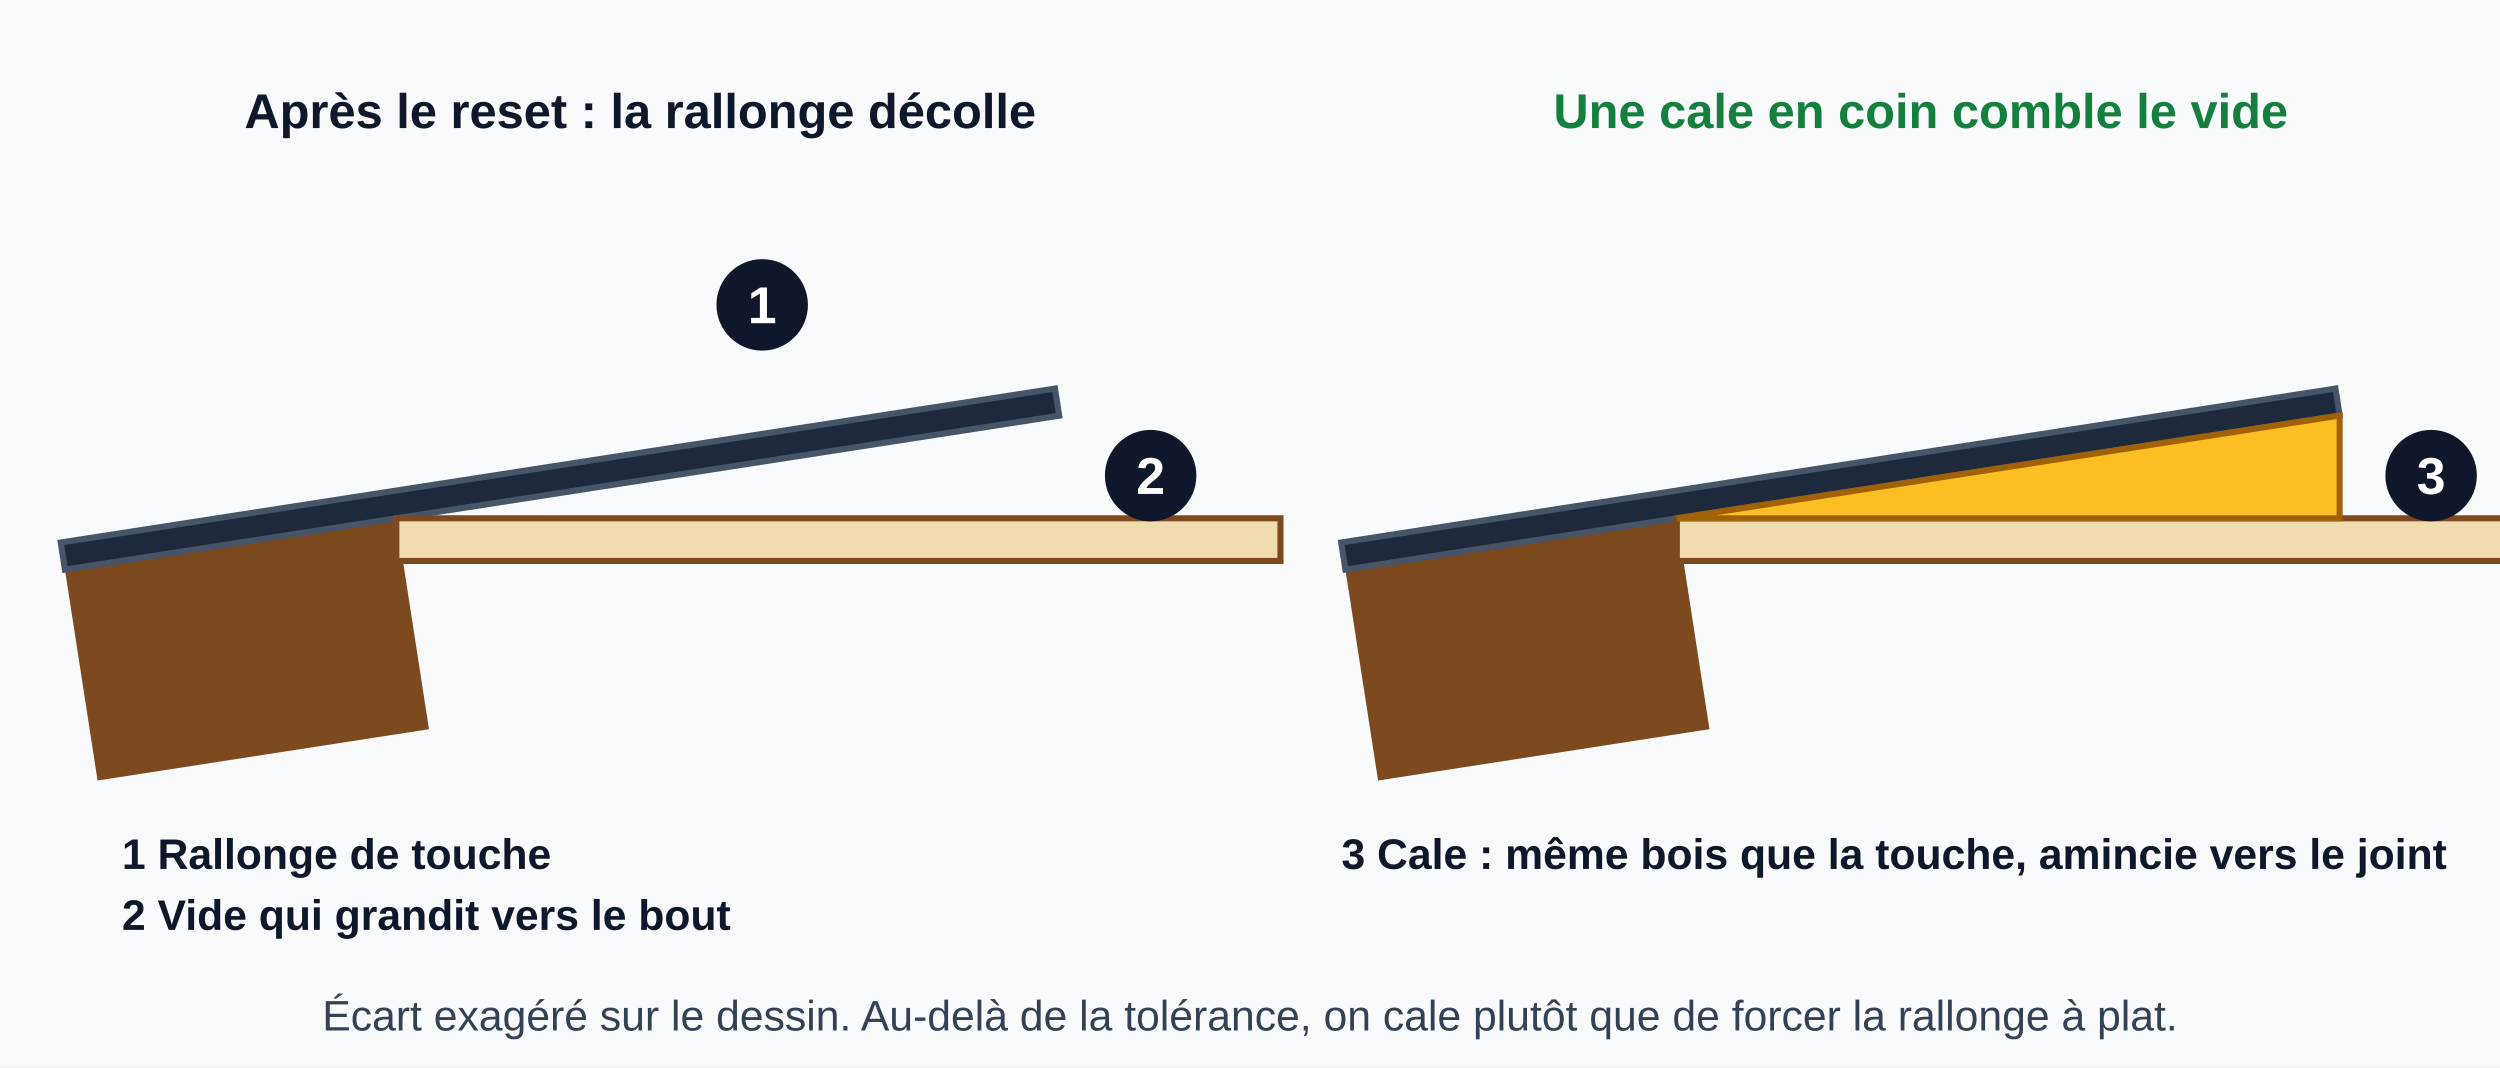
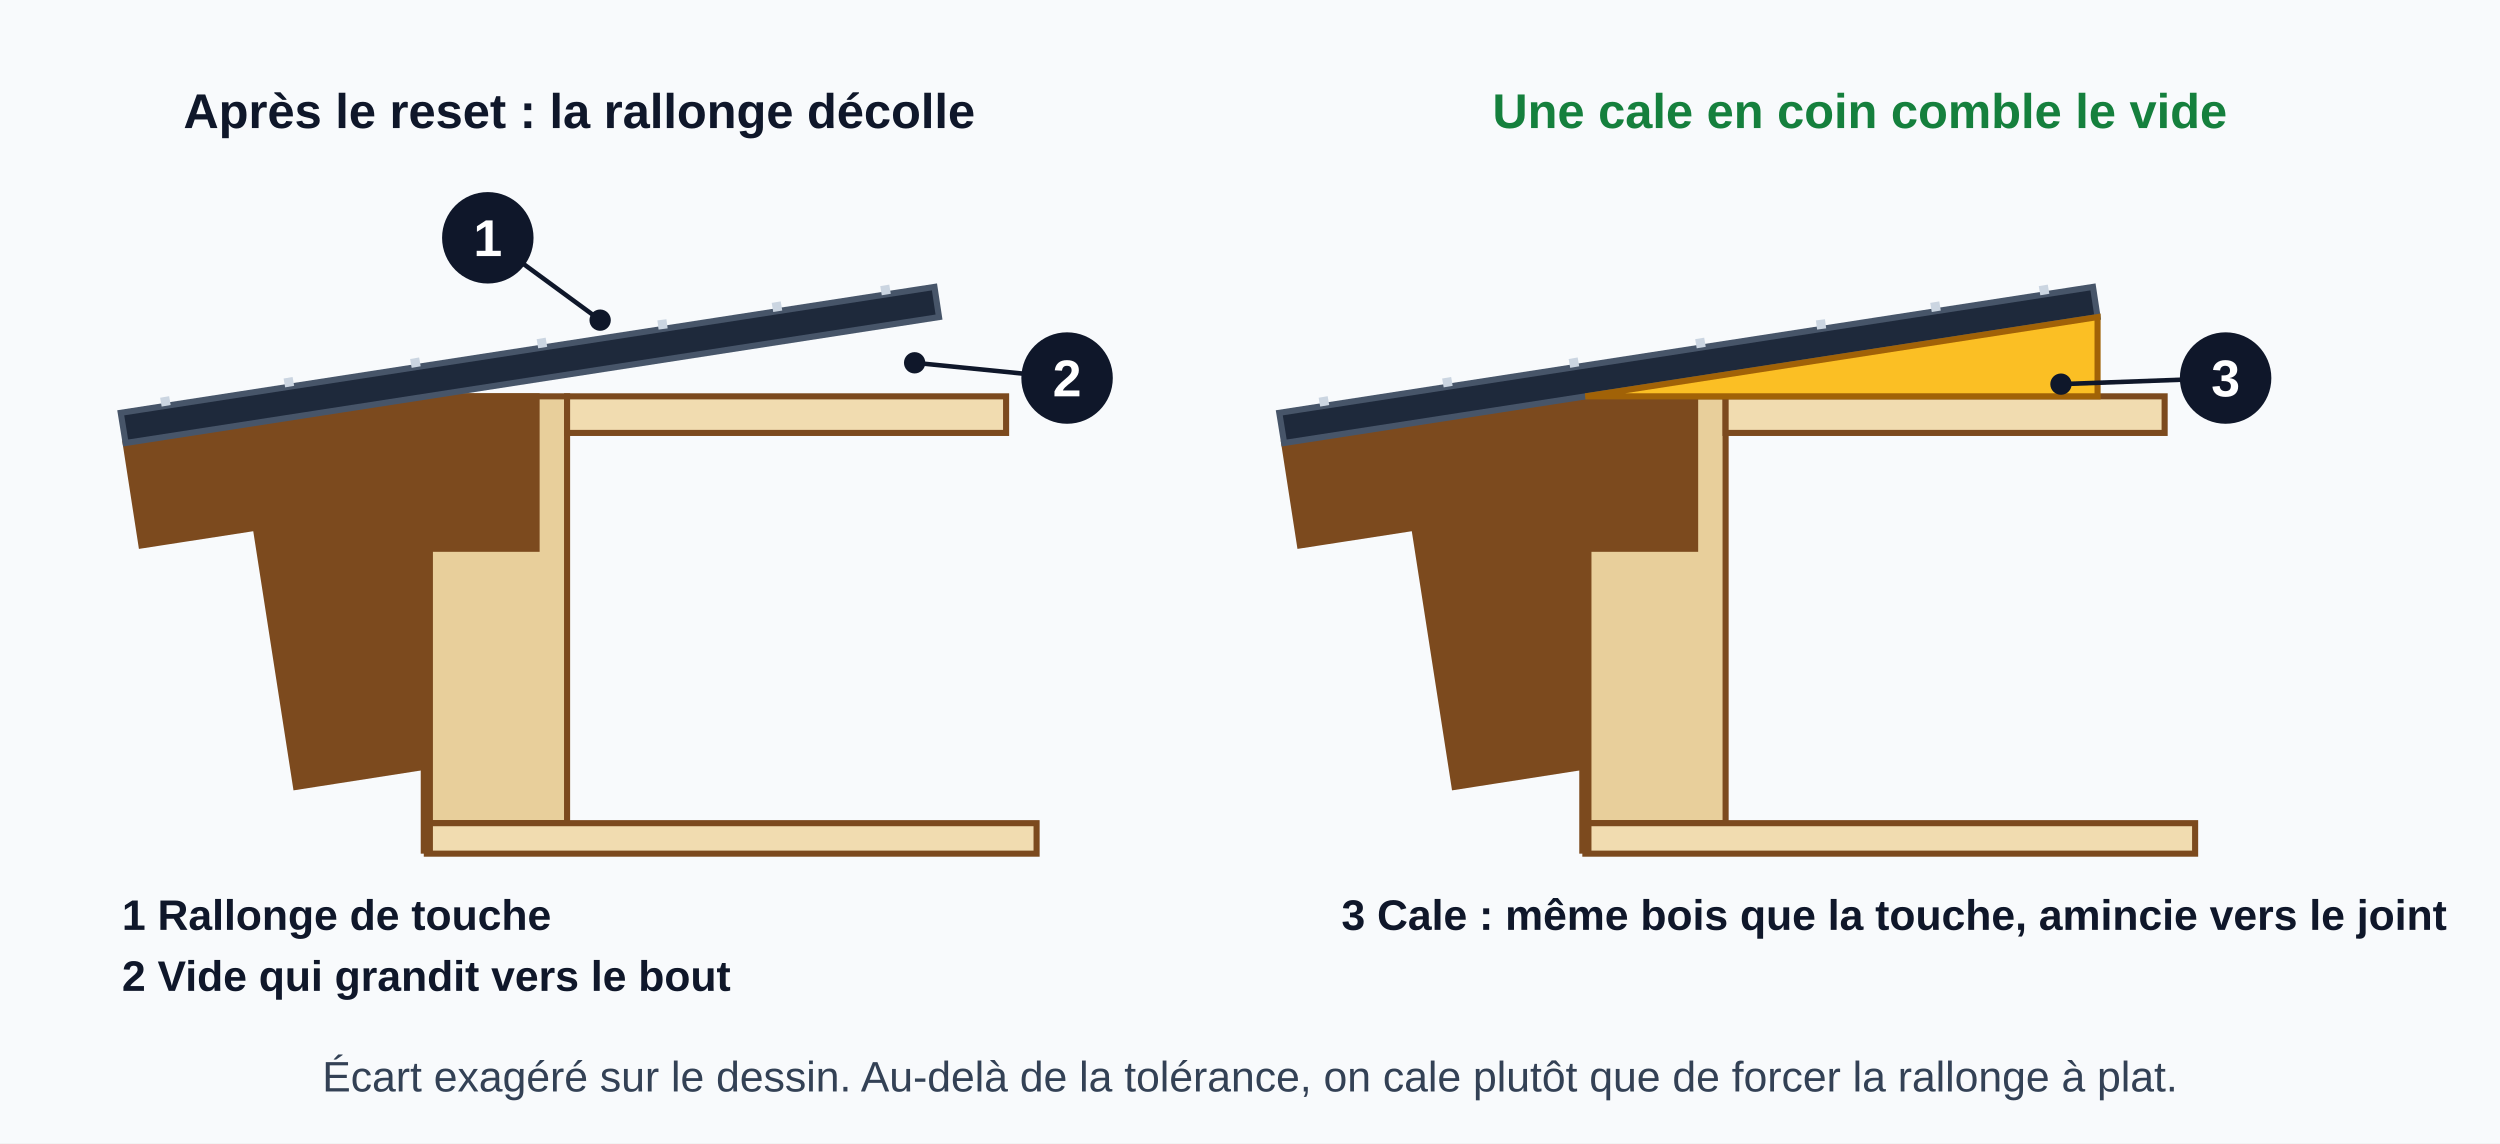
- <svg xmlns="http://www.w3.org/2000/svg" viewBox="0 0 820 350" role="img" aria-labelledby="t d" font-family="Arial, Helvetica, sans-serif">
-   <rect width="820" height="350" fill="#f8fafc" />
-   <g transform="rotate(-8.8 130 170)">
-     <rect x="20" y="170" width="110" height="70" fill="#7c4a1e" />
-     <rect x="20" y="161" width="330" height="9" fill="#1e293b" stroke="#475569" stroke-width="2" />
-   </g>
-   <rect x="130" y="170" width="290" height="14" fill="#f1dcb0" stroke="#7c4a1e" stroke-width="2" />
-   <g transform="rotate(-8.8 550 170)">
-     <rect x="440" y="170" width="110" height="70" fill="#7c4a1e" />
-     <rect x="440" y="161" width="330" height="9" fill="#1e293b" stroke="#475569" stroke-width="2" />
-   </g>
-   <rect x="550" y="170" width="290" height="14" fill="#f1dcb0" stroke="#7c4a1e" stroke-width="2" />
-   <polygon points="550,170 767.4,170 767.4,136.3" fill="#fbbf24" stroke="#a16207" stroke-width="2" />
-   <text x="210" y="42" font-size="16" fill="#0f172a" font-weight="bold" text-anchor="middle">Après le reset : la rallonge décolle</text>
-   <text x="630" y="42" font-size="16" fill="#15803d" font-weight="bold" text-anchor="middle">Une cale en coin comble le vide</text>
-   <circle cx="250" cy="100" r="15" fill="#0f172a" />
-   <text x="250" y="106" font-size="17" font-weight="bold" fill="#fff" text-anchor="middle">1</text>
-   <circle cx="377.41" cy="156" r="15" fill="#0f172a" />
-   <text x="377.41" y="162" font-size="17" font-weight="bold" fill="#fff" text-anchor="middle">2</text>
-   <circle cx="797.41" cy="156" r="15" fill="#0f172a" />
-   <text x="797.41" y="162" font-size="17" font-weight="bold" fill="#fff" text-anchor="middle">3</text>
-   <text x="40" y="285" font-size="14" fill="#0f172a" font-weight="bold" text-anchor="start">1  Rallonge de touche</text>
-   <text x="40" y="305" font-size="14" fill="#0f172a" font-weight="bold" text-anchor="start">2  Vide qui grandit vers le bout</text>
-   <text x="440" y="285" font-size="14" fill="#0f172a" font-weight="bold" text-anchor="start">3  Cale : même bois que la touche, amincie vers le joint</text>
-   <text x="410" y="338" font-size="14" fill="#334155" text-anchor="middle">Écart exagéré sur le dessin. Au-delà de la tolérance, on cale plutôt que de forcer la rallonge à plat.</text>
+ <svg xmlns="http://www.w3.org/2000/svg" viewBox="0 0 820 375" role="img" aria-labelledby="t d" font-family="Arial, Helvetica, sans-serif">
+   <rect width="820" height="375" fill="#f8fafc" />
+   <text x="190" y="42" font-size="16" fill="#0f172a" font-weight="bold" text-anchor="middle">Après le reset : la rallonge décolle</text>
+   <text x="610" y="42" font-size="16" fill="#15803d" font-weight="bold" text-anchor="middle">Une cale en coin comble le vide</text>
+   <rect x="140" y="130" width="46" height="140" fill="#e8cf9b" stroke="#7c4a1e" stroke-width="2" />
+   <rect x="186" y="130" width="144" height="12" fill="#f1dcb0" stroke="#7c4a1e" stroke-width="2" />
+   <rect x="140" y="270" width="200" height="10" fill="#f1dcb0" stroke="#7c4a1e" stroke-width="2" />
+   <line x1="140" y1="130" x2="140" y2="280" stroke="#7c4a1e" stroke-width="4" />
+   <polygon points="140.0,130.0 176.0,130.0 176.0,180.0 140.0,180.0" fill="#7c4a1e" stroke="#7c4a1e" stroke-width="2" />
+   <polygon points="41.2,145.3 140.0,130.0 140.0,251.4 97.1,258.1 83.9,173.1 46.4,178.9" fill="#7c4a1e" stroke="#7c4a1e" stroke-width="2" />
+   <polygon points="39.6,135.4 306.5,94.1 308.0,104.0 41.2,145.3" fill="#1e293b" stroke="#475569" stroke-width="2" />
+   <line x1="54.0" y1="130.2" x2="54.5" y2="133.1" stroke="#cbd5e1" stroke-width="3" />
+   <line x1="94.5" y1="123.9" x2="95.0" y2="126.8" stroke="#cbd5e1" stroke-width="3" />
+   <line x1="136.0" y1="117.5" x2="136.5" y2="120.4" stroke="#cbd5e1" stroke-width="3" />
+   <line x1="177.5" y1="111.0" x2="178.0" y2="114.0" stroke="#cbd5e1" stroke-width="3" />
+   <line x1="217.1" y1="104.9" x2="217.5" y2="107.9" stroke="#cbd5e1" stroke-width="3" />
+   <line x1="254.6" y1="99.1" x2="255.1" y2="102.1" stroke="#cbd5e1" stroke-width="3" />
+   <line x1="290.2" y1="93.6" x2="290.7" y2="96.6" stroke="#cbd5e1" stroke-width="3" />
+   <rect x="520" y="130" width="46" height="140" fill="#e8cf9b" stroke="#7c4a1e" stroke-width="2" />
+   <rect x="566" y="130" width="144" height="12" fill="#f1dcb0" stroke="#7c4a1e" stroke-width="2" />
+   <rect x="520" y="270" width="200" height="10" fill="#f1dcb0" stroke="#7c4a1e" stroke-width="2" />
+   <line x1="520" y1="130" x2="520" y2="280" stroke="#7c4a1e" stroke-width="4" />
+   <polygon points="520.0,130.0 556.0,130.0 556.0,180.0 520.0,180.0" fill="#7c4a1e" stroke="#7c4a1e" stroke-width="2" />
+   <polygon points="421.2,145.3 520.0,130.0 520.0,251.4 477.1,258.1 463.9,173.1 426.4,178.9" fill="#7c4a1e" stroke="#7c4a1e" stroke-width="2" />
+   <polygon points="419.6,135.4 686.5,94.1 688.0,104.0 421.2,145.3" fill="#1e293b" stroke="#475569" stroke-width="2" />
+   <line x1="434.0" y1="130.2" x2="434.5" y2="133.1" stroke="#cbd5e1" stroke-width="3" />
+   <line x1="474.5" y1="123.9" x2="475.0" y2="126.8" stroke="#cbd5e1" stroke-width="3" />
+   <line x1="516.0" y1="117.5" x2="516.5" y2="120.4" stroke="#cbd5e1" stroke-width="3" />
+   <line x1="557.5" y1="111.0" x2="558.0" y2="114.0" stroke="#cbd5e1" stroke-width="3" />
+   <line x1="597.1" y1="104.9" x2="597.5" y2="107.9" stroke="#cbd5e1" stroke-width="3" />
+   <line x1="634.6" y1="99.1" x2="635.1" y2="102.1" stroke="#cbd5e1" stroke-width="3" />
+   <line x1="670.2" y1="93.6" x2="670.7" y2="96.6" stroke="#cbd5e1" stroke-width="3" />
+   <polygon points="520,130 688.0,130 688.0,104.0" fill="#fbbf24" stroke="#a16207" stroke-width="2" />
+   <line x1="160" y1="78" x2="196.846" y2="105.009" stroke="#0f172a" stroke-width="1.5" />
+   <circle cx="196.846" cy="105.009" r="3.5" fill="#0f172a" />
+   <circle cx="160" cy="78" r="15" fill="#0f172a" />
+   <text x="160" y="84" font-size="17" font-weight="bold" fill="#fff" text-anchor="middle">1</text>
+   <line x1="349.999" y1="124" x2="299.999" y2="118.996" stroke="#0f172a" stroke-width="1.5" />
+   <circle cx="299.999" cy="118.996" r="3.5" fill="#0f172a" />
+   <circle cx="349.999" cy="124" r="15" fill="#0f172a" />
+   <text x="349.999" y="130" font-size="17" font-weight="bold" fill="#fff" text-anchor="middle">2</text>
+   <line x1="729.999" y1="124" x2="675.999" y2="126" stroke="#0f172a" stroke-width="1.5" />
+   <circle cx="675.999" cy="126" r="3.5" fill="#0f172a" />
+   <circle cx="729.999" cy="124" r="15" fill="#0f172a" />
+   <text x="729.999" y="130" font-size="17" font-weight="bold" fill="#fff" text-anchor="middle">3</text>
+   <text x="40" y="305" font-size="14" fill="#0f172a" font-weight="bold" text-anchor="start">1  Rallonge de touche</text>
+   <text x="40" y="325" font-size="14" fill="#0f172a" font-weight="bold" text-anchor="start">2  Vide qui grandit vers le bout</text>
+   <text x="440" y="305" font-size="14" fill="#0f172a" font-weight="bold" text-anchor="start">3  Cale : même bois que la touche, amincie vers le joint</text>
+   <text x="410" y="358" font-size="14" fill="#334155" text-anchor="middle">Écart exagéré sur le dessin. Au-delà de la tolérance, on cale plutôt que de forcer la rallonge à plat.</text>
</svg>
